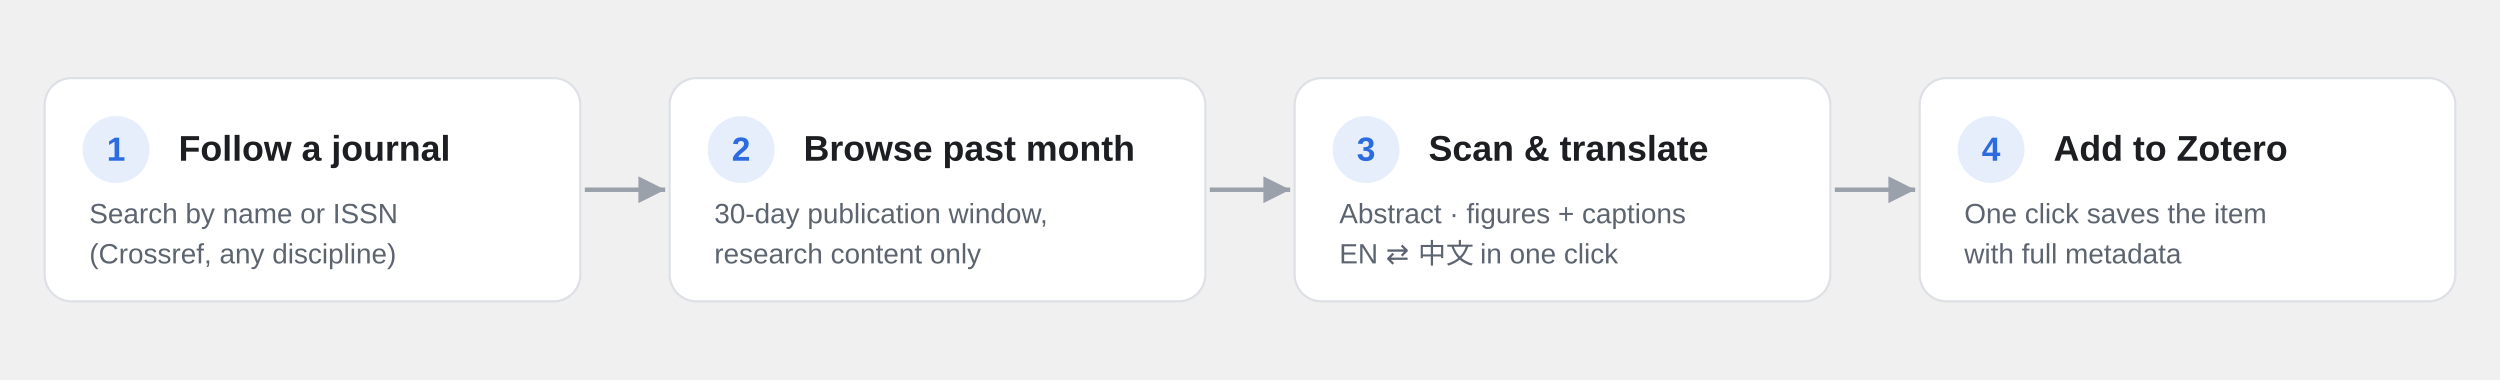
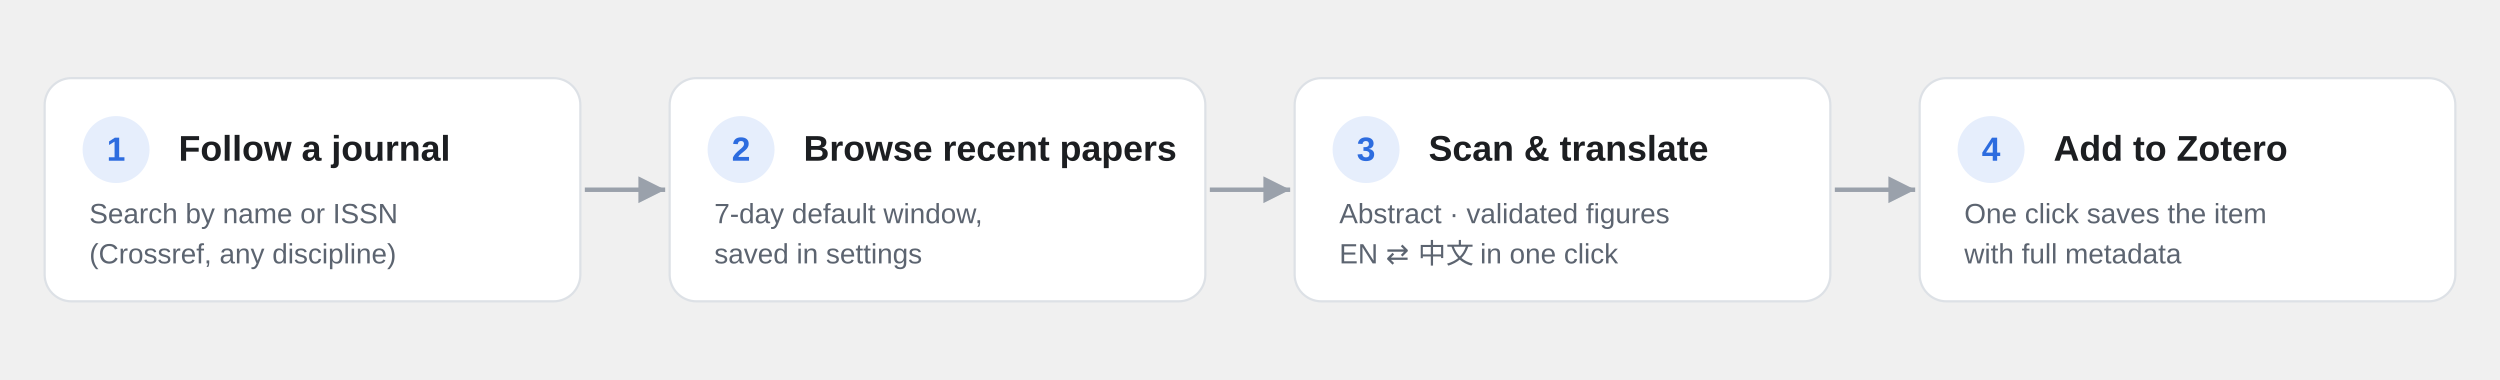
<svg xmlns="http://www.w3.org/2000/svg" viewBox="0 0 1120 170" width="1120" height="170" font-family="'Segoe UI','Microsoft YaHei','PingFang SC',Arial,sans-serif">
  <defs>
    <marker id="arrow" markerWidth="10" markerHeight="10" refX="6" refY="3" orient="auto">
      <path d="M0,0 L6,3 L0,6 Z" fill="#9aa1ab" />
    </marker>
  </defs>
  <rect width="1120" height="170" fill="none" />
  <g>
    <rect x="20" y="35" width="240" height="100" rx="12" fill="#ffffff" stroke="#dde1e6" />
    <circle cx="52" cy="67" r="15" fill="#e6eefc" />
    <text x="52" y="72" font-size="15" font-weight="700" fill="#2d6cdf" text-anchor="middle">1</text>
    <text x="80" y="72" font-size="16" font-weight="700" fill="#1c1e21">Follow a journal</text>
    <text x="40" y="100" font-size="12.5" fill="#5c6470">Search by name or ISSN</text>
    <text x="40" y="118" font-size="12.5" fill="#5c6470">(Crossref, any discipline)</text>
    <rect x="300" y="35" width="240" height="100" rx="12" fill="#ffffff" stroke="#dde1e6" />
    <circle cx="332" cy="67" r="15" fill="#e6eefc" />
    <text x="332" y="72" font-size="15" font-weight="700" fill="#2d6cdf" text-anchor="middle">2</text>
-     <text x="360" y="72" font-size="16" font-weight="700" fill="#1c1e21">Browse past month</text>
-     <text x="320" y="100" font-size="12.5" fill="#5c6470">30-day publication window,</text>
-     <text x="320" y="118" font-size="12.5" fill="#5c6470">research content only</text>
+     <text x="360" y="72" font-size="16" font-weight="700" fill="#1c1e21">Browse recent papers</text>
+     <text x="320" y="100" font-size="12.5" fill="#5c6470">7-day default window,</text>
+     <text x="320" y="118" font-size="12.5" fill="#5c6470">saved in settings</text>
    <rect x="580" y="35" width="240" height="100" rx="12" fill="#ffffff" stroke="#dde1e6" />
    <circle cx="612" cy="67" r="15" fill="#e6eefc" />
    <text x="612" y="72" font-size="15" font-weight="700" fill="#2d6cdf" text-anchor="middle">3</text>
    <text x="640" y="72" font-size="16" font-weight="700" fill="#1c1e21">Scan &amp; translate</text>
-     <text x="600" y="100" font-size="12.5" fill="#5c6470">Abstract · figures + captions</text>
+     <text x="600" y="100" font-size="12.5" fill="#5c6470">Abstract · validated figures</text>
    <text x="600" y="118" font-size="12.5" fill="#5c6470">EN ⇄ 中文 in one click</text>
    <rect x="860" y="35" width="240" height="100" rx="12" fill="#ffffff" stroke="#dde1e6" />
    <circle cx="892" cy="67" r="15" fill="#e6eefc" />
    <text x="892" y="72" font-size="15" font-weight="700" fill="#2d6cdf" text-anchor="middle">4</text>
    <text x="920" y="72" font-size="16" font-weight="700" fill="#1c1e21">Add to Zotero</text>
    <text x="880" y="100" font-size="12.5" fill="#5c6470">One click saves the item</text>
    <text x="880" y="118" font-size="12.5" fill="#5c6470">with full metadata</text>
    <line x1="262" y1="85" x2="298" y2="85" stroke="#9aa1ab" stroke-width="2" marker-end="url(#arrow)" />
    <line x1="542" y1="85" x2="578" y2="85" stroke="#9aa1ab" stroke-width="2" marker-end="url(#arrow)" />
    <line x1="822" y1="85" x2="858" y2="85" stroke="#9aa1ab" stroke-width="2" marker-end="url(#arrow)" />
  </g>
</svg>
